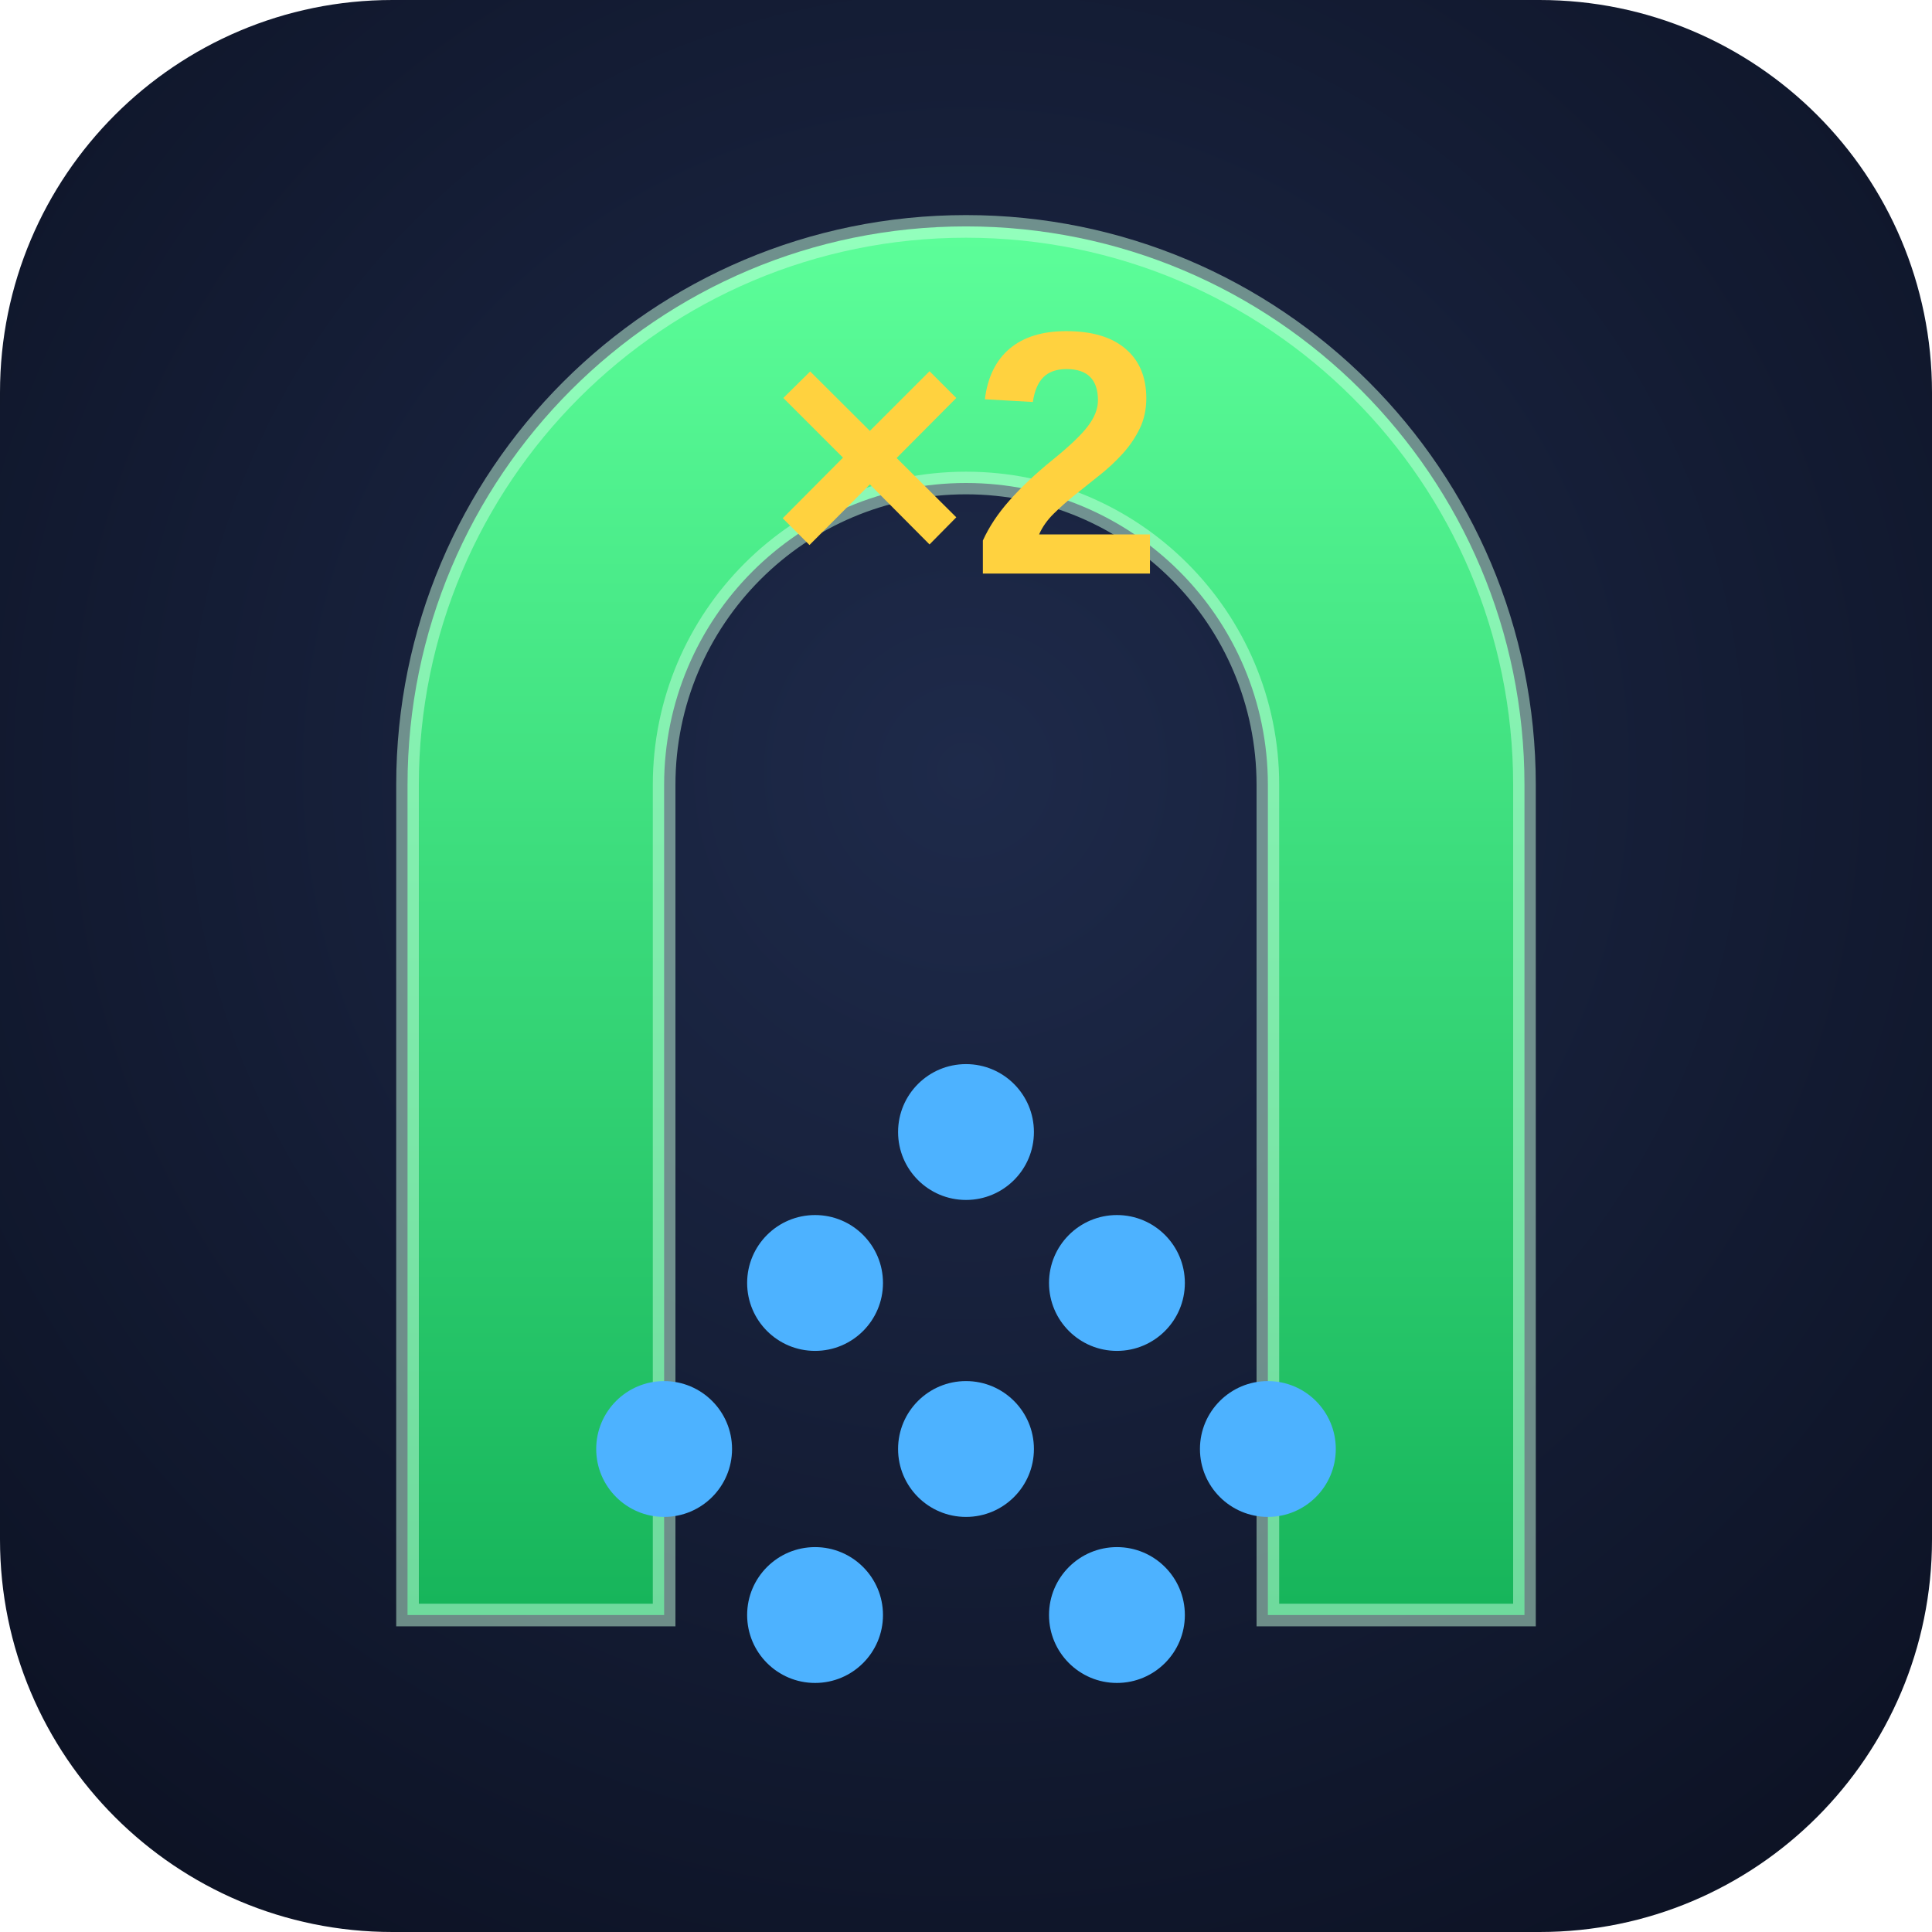
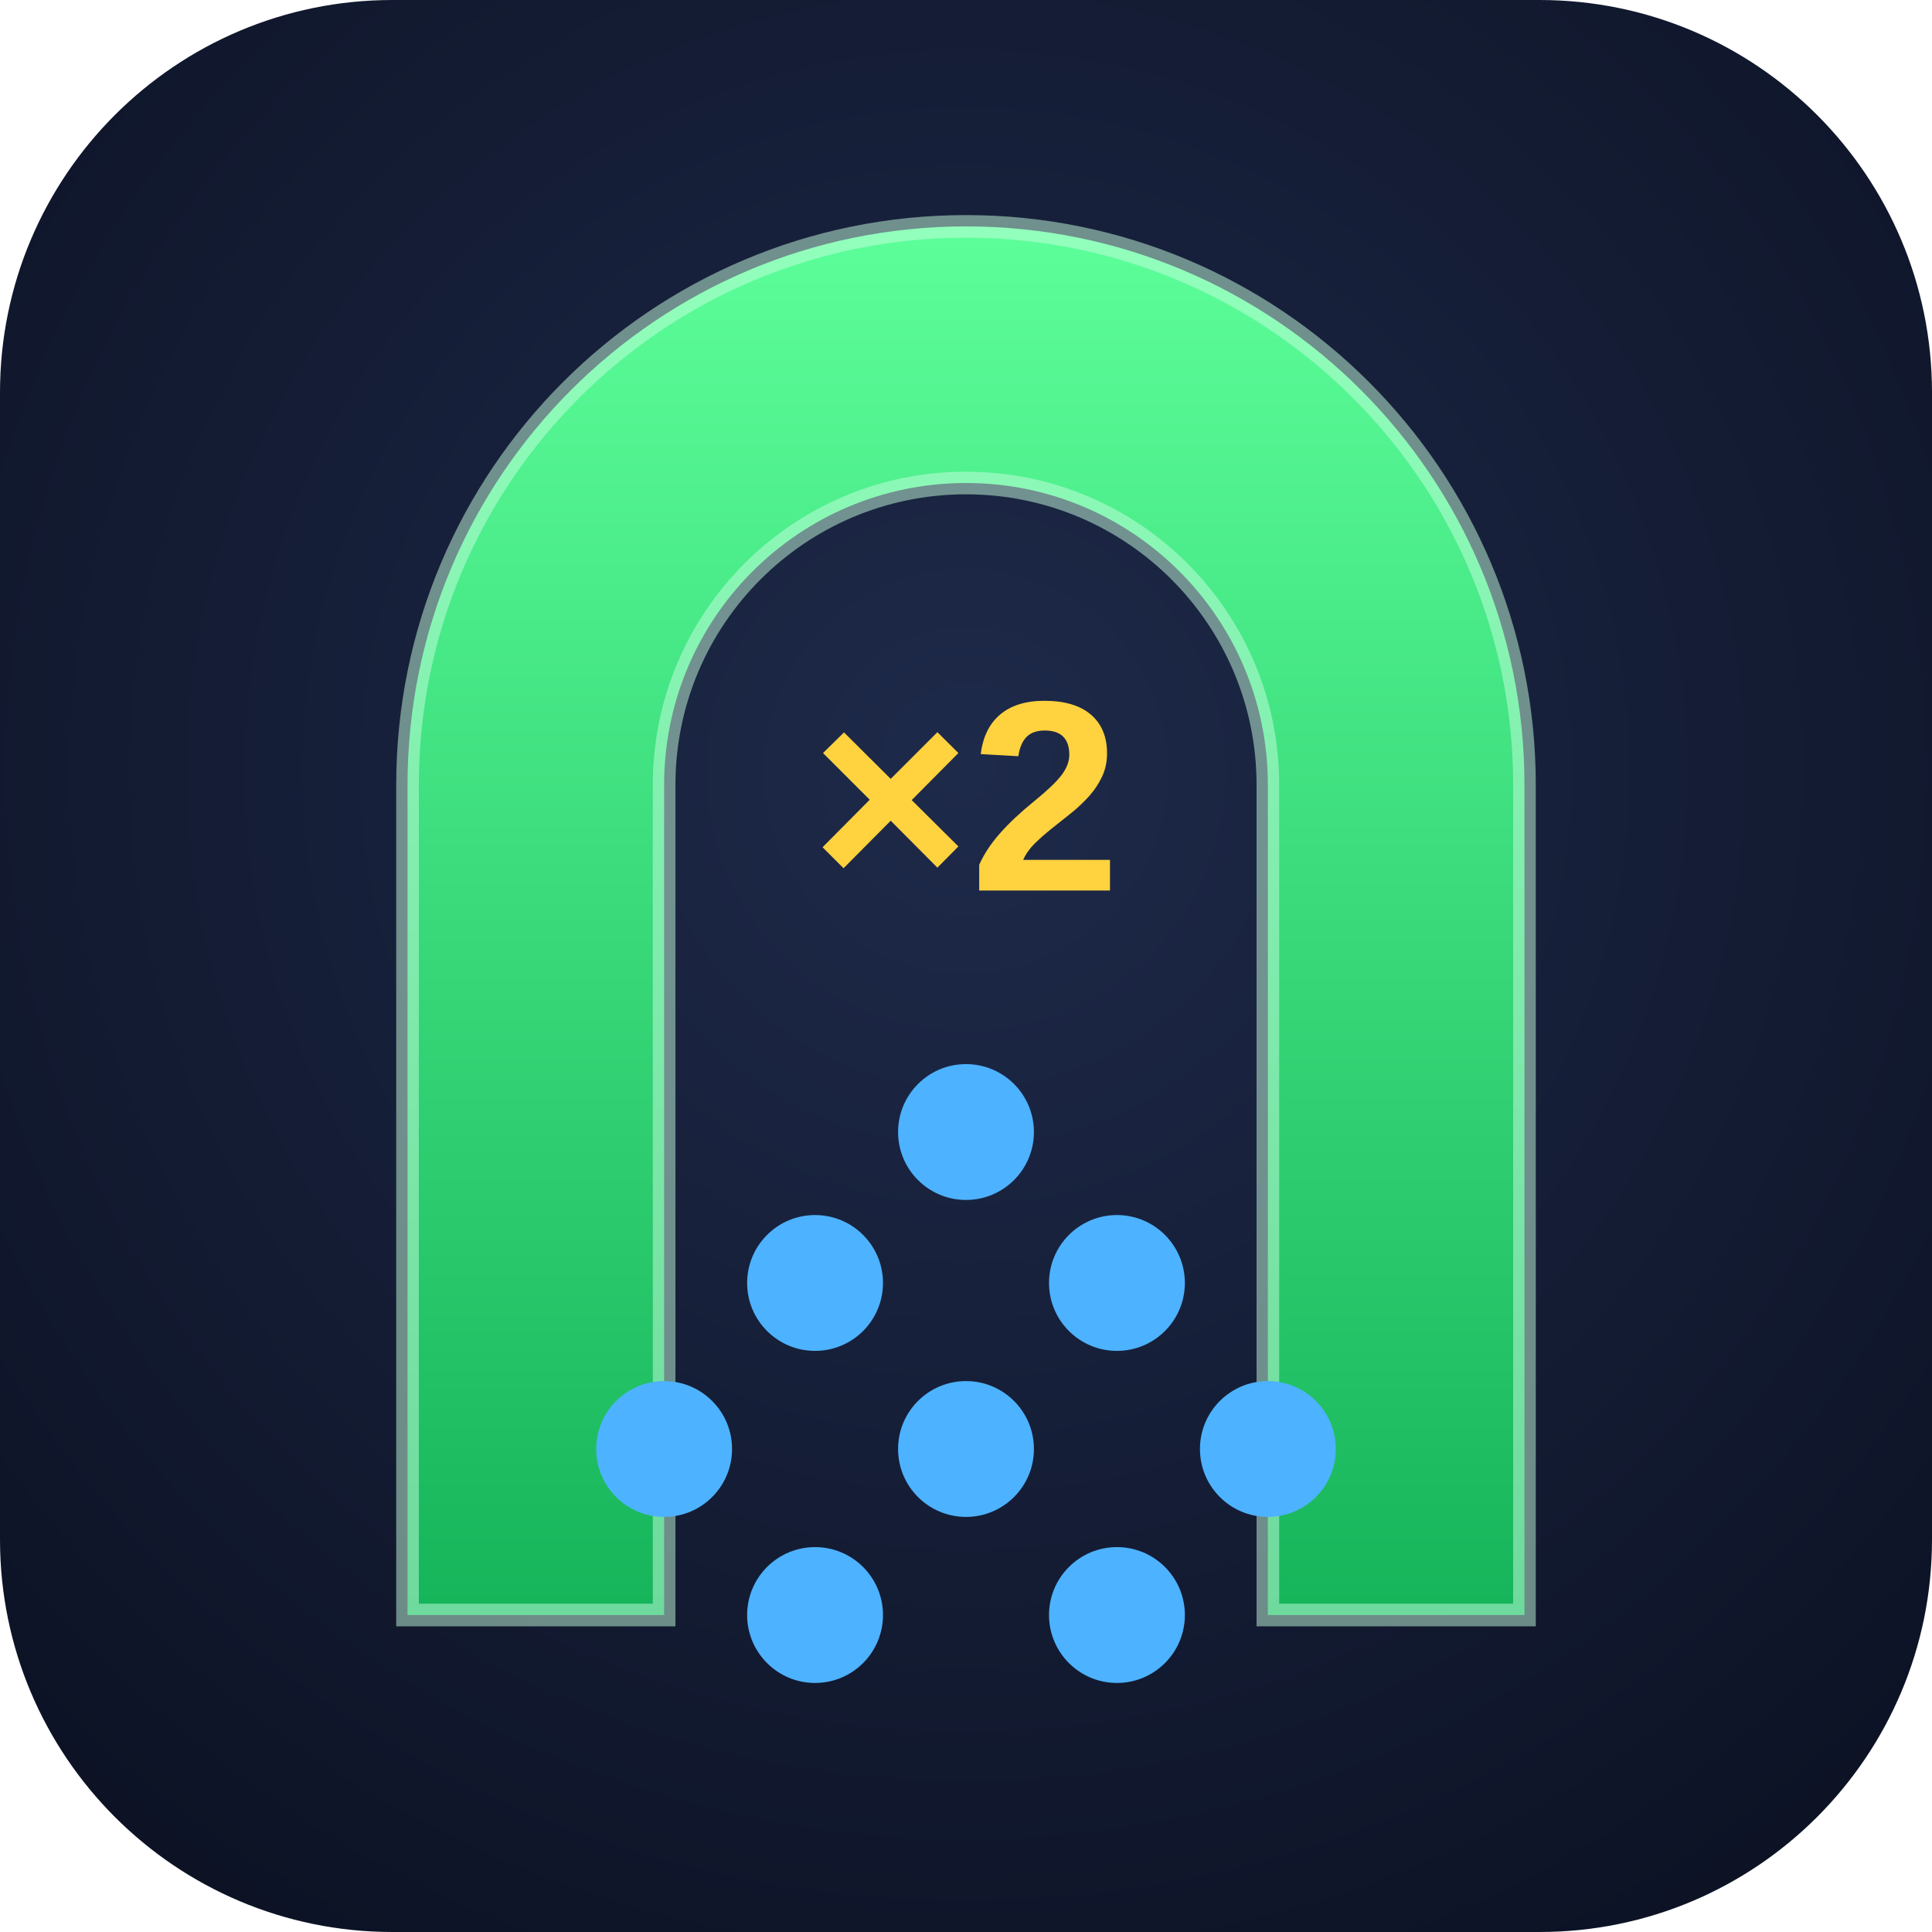
<svg xmlns="http://www.w3.org/2000/svg" viewBox="0 0 256 256">
  <defs>
    <linearGradient id="g" x1="0" y1="0" x2="0" y2="1">
      <stop offset="0" stop-color="#5dff9a" />
      <stop offset="1" stop-color="#16b45a" />
    </linearGradient>
    <radialGradient id="bg" cx=".5" cy=".4" r=".8">
      <stop offset="0" stop-color="#1e2a4a" />
      <stop offset="1" stop-color="#0a0f1f" />
    </radialGradient>
  </defs>
  <rect width="256" height="256" rx="52" fill="url(#bg)" />
  <path d="M54 214V104a74 74 0 0 1 148 0v110h-34V104a40 40 0 0 0-80 0v110z" fill="url(#g)" />
  <path d="M54 214V104a74 74 0 0 1 148 0v110h-34V104a40 40 0 0 0-80 0v110z" fill="none" stroke="#c9ffe0" stroke-opacity=".5" stroke-width="3" />
-   <text x="128" y="76" text-anchor="middle" font-family="Arial Black,Arial,sans-serif" font-weight="900" font-size="46" fill="#ffd23f">×2</text>
+   <text x="128" y="118" text-anchor="middle" font-family="Arial Black,Arial,sans-serif" font-weight="900" font-size="36" fill="#ffd23f">×2</text>
  <g fill="#4db2ff">
    <circle cx="128" cy="150" r="9" />
    <circle cx="108" cy="170" r="9" />
    <circle cx="148" cy="170" r="9" />
    <circle cx="88" cy="192" r="9" />
    <circle cx="128" cy="192" r="9" />
    <circle cx="168" cy="192" r="9" />
    <circle cx="108" cy="214" r="9" />
    <circle cx="148" cy="214" r="9" />
  </g>
</svg>
